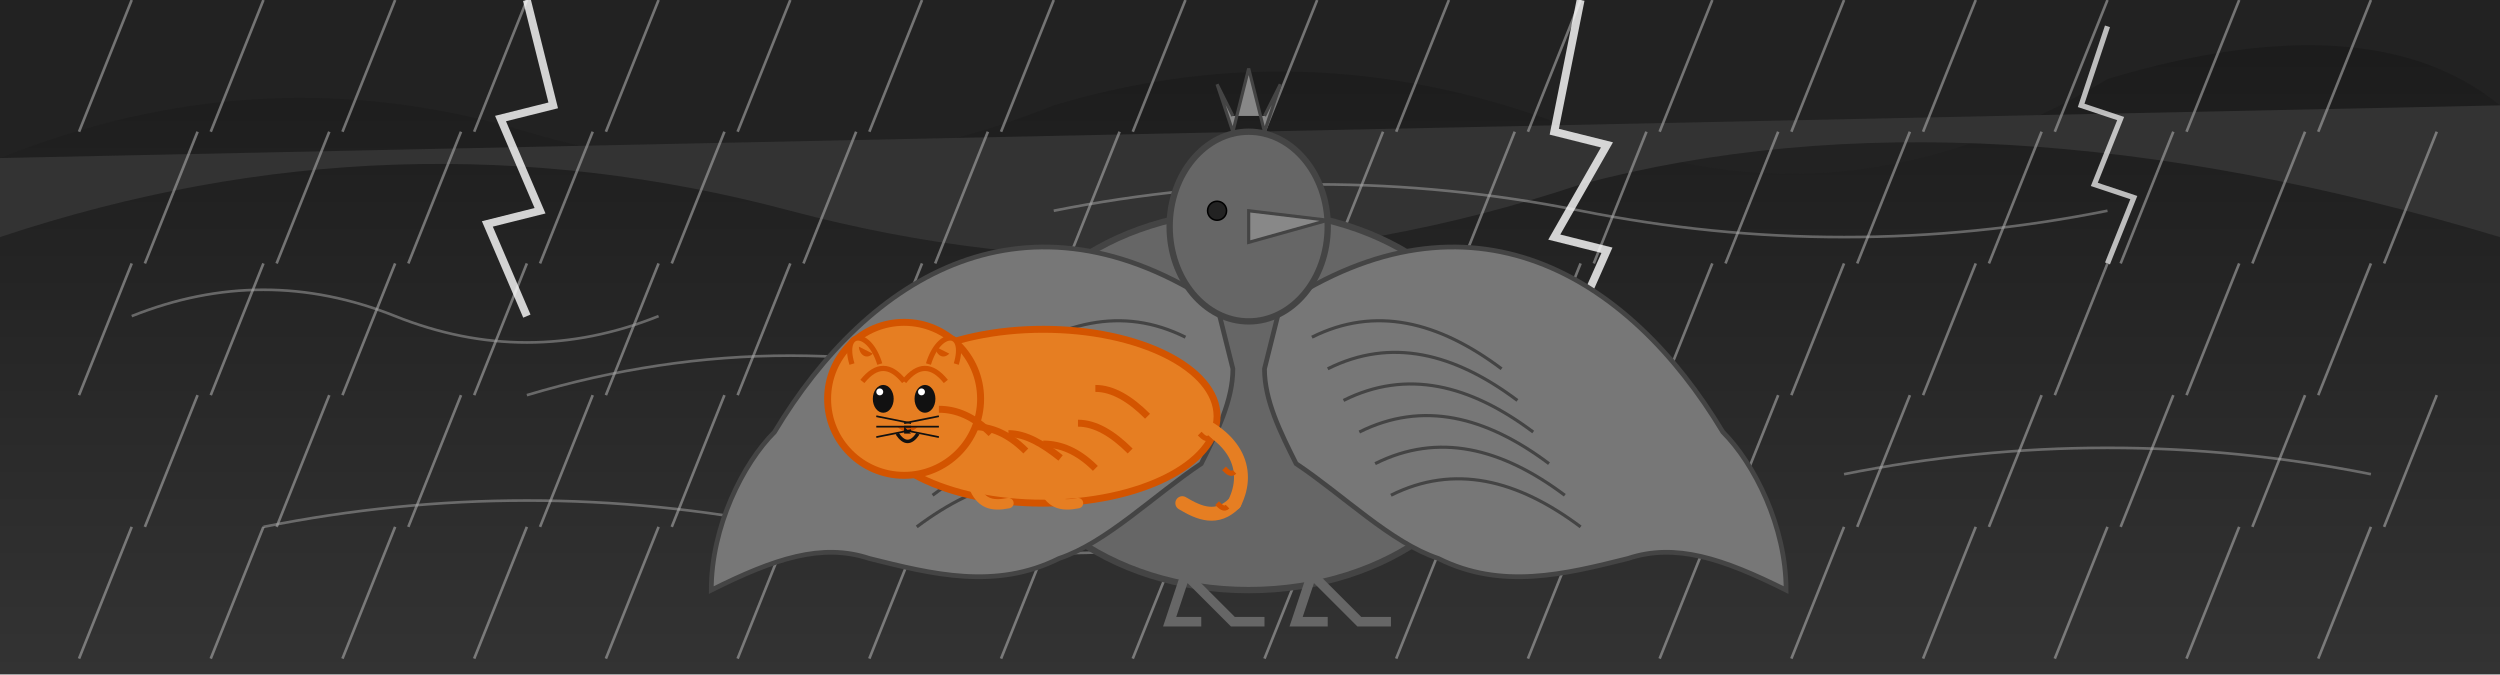
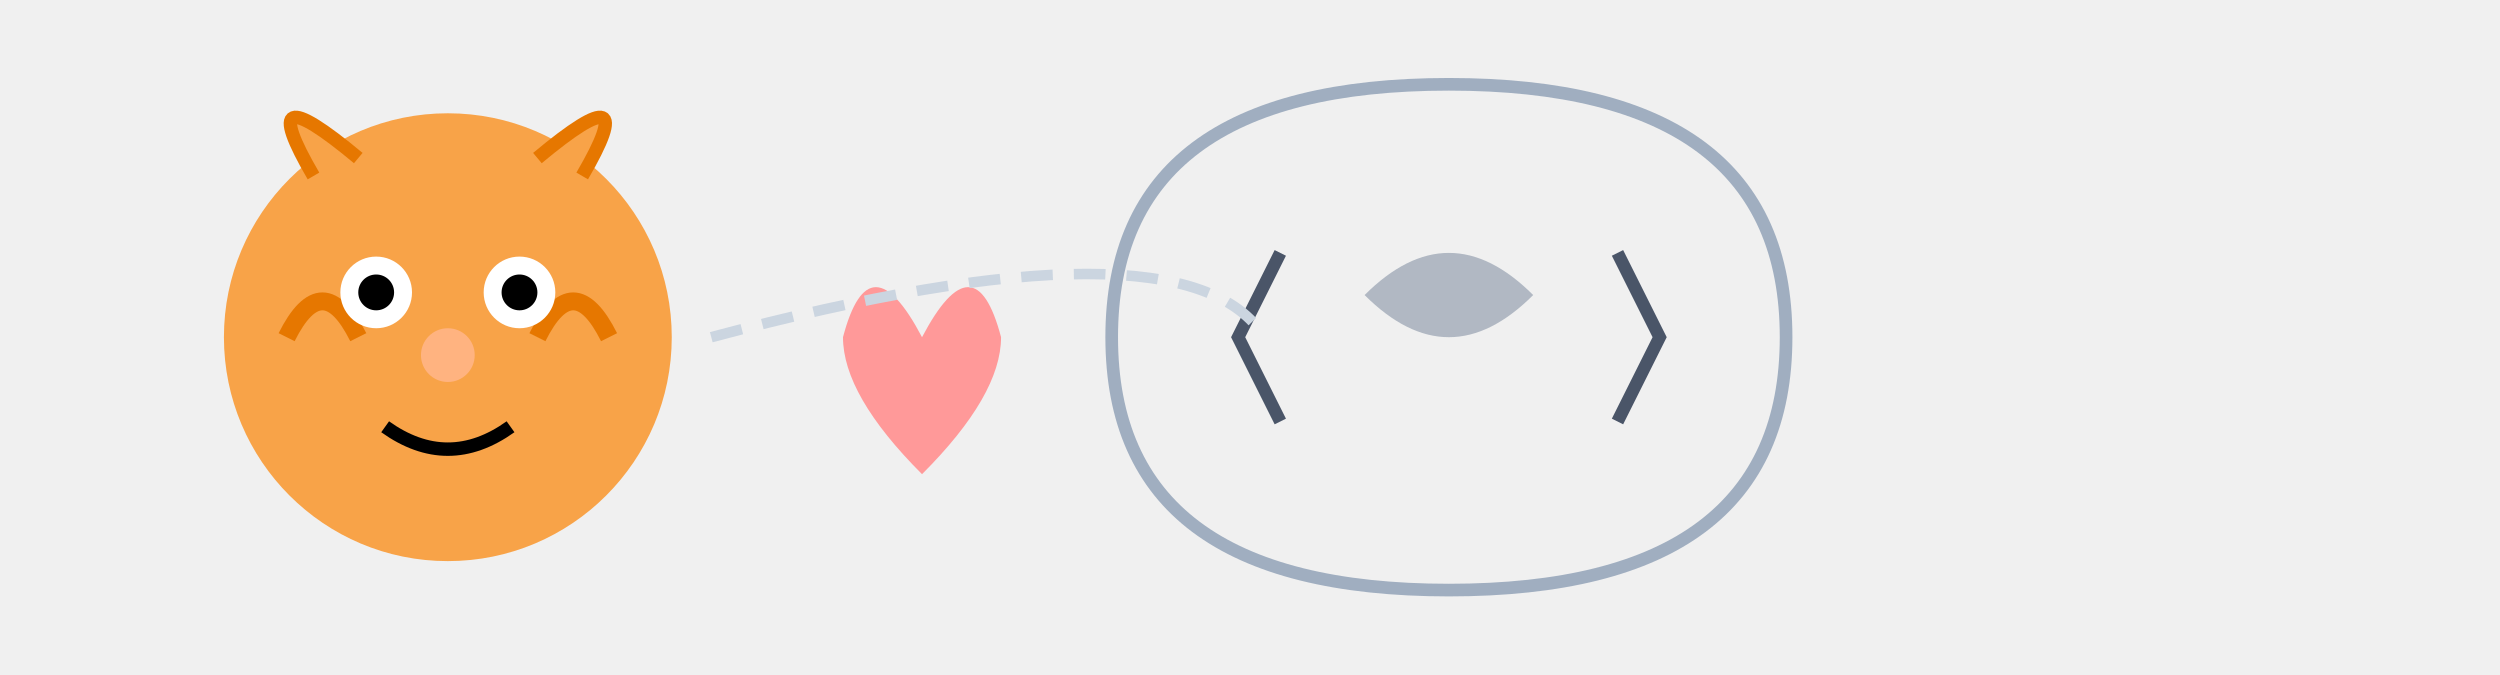
- <svg xmlns="http://www.w3.org/2000/svg" viewBox="0 0 949 256">
-   <defs>
-     <linearGradient id="skyGradient" x1="0%" y1="0%" x2="0%" y2="100%">
-       <stop offset="0%" stop-color="#1a1a1a" stop-opacity="1" />
-       <stop offset="100%" stop-color="#333333" stop-opacity="1" />
-     </linearGradient>
-     <style>
-       @media (prefers-color-scheme: dark) {
-         .sky { fill: #0a0a0a; }
-         .lightning { opacity: 0.9; }
-         .rain { opacity: 0.8; }
-       }
-       
-       /* Gray mode styles */
-       @media (prefers-color-scheme: light) {
-         .sky { fill: #444444; }
-         .lightning { opacity: 0.7; }
-         .rain { opacity: 0.6; }
-       }
-     </style>
-   </defs>
-   <rect class="sky" width="949" height="256" fill="url(#skyGradient)" />
-   <path d="M0,60 Q100,20 200,50 Q300,80 400,40 Q500,10 600,50 Q700,90 800,30 Q900,0 949,40 L949,0 L0,0 Z" fill="#222222" />
-   <path d="M0,90 Q150,40 300,80 Q450,120 600,70 Q750,30 949,90 L949,40 L0,60 Z" fill="#333333" />
-   <g class="rain">
-     <g opacity="0.6">
-       <line x1="50" y1="0" x2="30" y2="50" stroke="#aaaaaa" stroke-width="1" />
-       <line x1="100" y1="0" x2="80" y2="50" stroke="#aaaaaa" stroke-width="1" />
-       <line x1="150" y1="0" x2="130" y2="50" stroke="#aaaaaa" stroke-width="1" />
-       <line x1="200" y1="0" x2="180" y2="50" stroke="#aaaaaa" stroke-width="1" />
-       <line x1="250" y1="0" x2="230" y2="50" stroke="#aaaaaa" stroke-width="1" />
-       <line x1="300" y1="0" x2="280" y2="50" stroke="#aaaaaa" stroke-width="1" />
-       <line x1="350" y1="0" x2="330" y2="50" stroke="#aaaaaa" stroke-width="1" />
-       <line x1="400" y1="0" x2="380" y2="50" stroke="#aaaaaa" stroke-width="1" />
-       <line x1="450" y1="0" x2="430" y2="50" stroke="#aaaaaa" stroke-width="1" />
-       <line x1="500" y1="0" x2="480" y2="50" stroke="#aaaaaa" stroke-width="1" />
-       <line x1="550" y1="0" x2="530" y2="50" stroke="#aaaaaa" stroke-width="1" />
-       <line x1="600" y1="0" x2="580" y2="50" stroke="#aaaaaa" stroke-width="1" />
-       <line x1="650" y1="0" x2="630" y2="50" stroke="#aaaaaa" stroke-width="1" />
-       <line x1="700" y1="0" x2="680" y2="50" stroke="#aaaaaa" stroke-width="1" />
-       <line x1="750" y1="0" x2="730" y2="50" stroke="#aaaaaa" stroke-width="1" />
-       <line x1="800" y1="0" x2="780" y2="50" stroke="#aaaaaa" stroke-width="1" />
-       <line x1="850" y1="0" x2="830" y2="50" stroke="#aaaaaa" stroke-width="1" />
-       <line x1="900" y1="0" x2="880" y2="50" stroke="#aaaaaa" stroke-width="1" />
-     </g>
-     <g opacity="0.6">
-       <line x1="75" y1="50" x2="55" y2="100" stroke="#aaaaaa" stroke-width="1" />
-       <line x1="125" y1="50" x2="105" y2="100" stroke="#aaaaaa" stroke-width="1" />
-       <line x1="175" y1="50" x2="155" y2="100" stroke="#aaaaaa" stroke-width="1" />
-       <line x1="225" y1="50" x2="205" y2="100" stroke="#aaaaaa" stroke-width="1" />
-       <line x1="275" y1="50" x2="255" y2="100" stroke="#aaaaaa" stroke-width="1" />
-       <line x1="325" y1="50" x2="305" y2="100" stroke="#aaaaaa" stroke-width="1" />
-       <line x1="375" y1="50" x2="355" y2="100" stroke="#aaaaaa" stroke-width="1" />
-       <line x1="425" y1="50" x2="405" y2="100" stroke="#aaaaaa" stroke-width="1" />
-       <line x1="475" y1="50" x2="455" y2="100" stroke="#aaaaaa" stroke-width="1" />
-       <line x1="525" y1="50" x2="505" y2="100" stroke="#aaaaaa" stroke-width="1" />
-       <line x1="575" y1="50" x2="555" y2="100" stroke="#aaaaaa" stroke-width="1" />
-       <line x1="625" y1="50" x2="605" y2="100" stroke="#aaaaaa" stroke-width="1" />
-       <line x1="675" y1="50" x2="655" y2="100" stroke="#aaaaaa" stroke-width="1" />
-       <line x1="725" y1="50" x2="705" y2="100" stroke="#aaaaaa" stroke-width="1" />
-       <line x1="775" y1="50" x2="755" y2="100" stroke="#aaaaaa" stroke-width="1" />
-       <line x1="825" y1="50" x2="805" y2="100" stroke="#aaaaaa" stroke-width="1" />
-       <line x1="875" y1="50" x2="855" y2="100" stroke="#aaaaaa" stroke-width="1" />
-       <line x1="925" y1="50" x2="905" y2="100" stroke="#aaaaaa" stroke-width="1" />
-     </g>
-     <g opacity="0.6">
-       <line x1="50" y1="100" x2="30" y2="150" stroke="#aaaaaa" stroke-width="1" />
-       <line x1="100" y1="100" x2="80" y2="150" stroke="#aaaaaa" stroke-width="1" />
-       <line x1="150" y1="100" x2="130" y2="150" stroke="#aaaaaa" stroke-width="1" />
-       <line x1="200" y1="100" x2="180" y2="150" stroke="#aaaaaa" stroke-width="1" />
-       <line x1="250" y1="100" x2="230" y2="150" stroke="#aaaaaa" stroke-width="1" />
-       <line x1="300" y1="100" x2="280" y2="150" stroke="#aaaaaa" stroke-width="1" />
-       <line x1="350" y1="100" x2="330" y2="150" stroke="#aaaaaa" stroke-width="1" />
-       <line x1="400" y1="100" x2="380" y2="150" stroke="#aaaaaa" stroke-width="1" />
-       <line x1="450" y1="100" x2="430" y2="150" stroke="#aaaaaa" stroke-width="1" />
-       <line x1="500" y1="100" x2="480" y2="150" stroke="#aaaaaa" stroke-width="1" />
-       <line x1="550" y1="100" x2="530" y2="150" stroke="#aaaaaa" stroke-width="1" />
-       <line x1="600" y1="100" x2="580" y2="150" stroke="#aaaaaa" stroke-width="1" />
-       <line x1="650" y1="100" x2="630" y2="150" stroke="#aaaaaa" stroke-width="1" />
-       <line x1="700" y1="100" x2="680" y2="150" stroke="#aaaaaa" stroke-width="1" />
-       <line x1="750" y1="100" x2="730" y2="150" stroke="#aaaaaa" stroke-width="1" />
-       <line x1="800" y1="100" x2="780" y2="150" stroke="#aaaaaa" stroke-width="1" />
-       <line x1="850" y1="100" x2="830" y2="150" stroke="#aaaaaa" stroke-width="1" />
-       <line x1="900" y1="100" x2="880" y2="150" stroke="#aaaaaa" stroke-width="1" />
-     </g>
-     <g opacity="0.6">
-       <line x1="75" y1="150" x2="55" y2="200" stroke="#aaaaaa" stroke-width="1" />
-       <line x1="125" y1="150" x2="105" y2="200" stroke="#aaaaaa" stroke-width="1" />
-       <line x1="175" y1="150" x2="155" y2="200" stroke="#aaaaaa" stroke-width="1" />
-       <line x1="225" y1="150" x2="205" y2="200" stroke="#aaaaaa" stroke-width="1" />
-       <line x1="275" y1="150" x2="255" y2="200" stroke="#aaaaaa" stroke-width="1" />
-       <line x1="325" y1="150" x2="305" y2="200" stroke="#aaaaaa" stroke-width="1" />
-       <line x1="375" y1="150" x2="355" y2="200" stroke="#aaaaaa" stroke-width="1" />
-       <line x1="425" y1="150" x2="405" y2="200" stroke="#aaaaaa" stroke-width="1" />
-       <line x1="475" y1="150" x2="455" y2="200" stroke="#aaaaaa" stroke-width="1" />
-       <line x1="525" y1="150" x2="505" y2="200" stroke="#aaaaaa" stroke-width="1" />
-       <line x1="575" y1="150" x2="555" y2="200" stroke="#aaaaaa" stroke-width="1" />
-       <line x1="625" y1="150" x2="605" y2="200" stroke="#aaaaaa" stroke-width="1" />
-       <line x1="675" y1="150" x2="655" y2="200" stroke="#aaaaaa" stroke-width="1" />
-       <line x1="725" y1="150" x2="705" y2="200" stroke="#aaaaaa" stroke-width="1" />
-       <line x1="775" y1="150" x2="755" y2="200" stroke="#aaaaaa" stroke-width="1" />
-       <line x1="825" y1="150" x2="805" y2="200" stroke="#aaaaaa" stroke-width="1" />
-       <line x1="875" y1="150" x2="855" y2="200" stroke="#aaaaaa" stroke-width="1" />
-       <line x1="925" y1="150" x2="905" y2="200" stroke="#aaaaaa" stroke-width="1" />
-     </g>
-     <g opacity="0.6">
-       <line x1="50" y1="200" x2="30" y2="250" stroke="#aaaaaa" stroke-width="1" />
-       <line x1="100" y1="200" x2="80" y2="250" stroke="#aaaaaa" stroke-width="1" />
-       <line x1="150" y1="200" x2="130" y2="250" stroke="#aaaaaa" stroke-width="1" />
-       <line x1="200" y1="200" x2="180" y2="250" stroke="#aaaaaa" stroke-width="1" />
-       <line x1="250" y1="200" x2="230" y2="250" stroke="#aaaaaa" stroke-width="1" />
-       <line x1="300" y1="200" x2="280" y2="250" stroke="#aaaaaa" stroke-width="1" />
-       <line x1="350" y1="200" x2="330" y2="250" stroke="#aaaaaa" stroke-width="1" />
-       <line x1="400" y1="200" x2="380" y2="250" stroke="#aaaaaa" stroke-width="1" />
-       <line x1="450" y1="200" x2="430" y2="250" stroke="#aaaaaa" stroke-width="1" />
-       <line x1="500" y1="200" x2="480" y2="250" stroke="#aaaaaa" stroke-width="1" />
-       <line x1="550" y1="200" x2="530" y2="250" stroke="#aaaaaa" stroke-width="1" />
-       <line x1="600" y1="200" x2="580" y2="250" stroke="#aaaaaa" stroke-width="1" />
-       <line x1="650" y1="200" x2="630" y2="250" stroke="#aaaaaa" stroke-width="1" />
-       <line x1="700" y1="200" x2="680" y2="250" stroke="#aaaaaa" stroke-width="1" />
-       <line x1="750" y1="200" x2="730" y2="250" stroke="#aaaaaa" stroke-width="1" />
-       <line x1="800" y1="200" x2="780" y2="250" stroke="#aaaaaa" stroke-width="1" />
-       <line x1="850" y1="200" x2="830" y2="250" stroke="#aaaaaa" stroke-width="1" />
-       <line x1="900" y1="200" x2="880" y2="250" stroke="#aaaaaa" stroke-width="1" />
-     </g>
+ <svg xmlns="http://www.w3.org/2000/svg" version="1.1" width="949" height="256" viewbox="0 0 949 256">
+   <g transform="translate(170, 128) scale(3.4)">
+     <circle cx="0" cy="0" r="25" fill="#f8a348" />
+     <path d="M-15 -18 Q-22 -30 -10 -20" fill="#f8a348" stroke="#e67700" stroke-width="1.5" />
+     <path d="M15 -18 Q22 -30 10 -20" fill="#f8a348" stroke="#e67700" stroke-width="1.5" />
+     <path d="M-18 0 Q-14 -8 -10 0" stroke="#e67700" stroke-width="2" fill="none" />
+     <path d="M18 0 Q14 -8 10 0" stroke="#e67700" stroke-width="2" fill="none" />
+     <circle cx="-8" cy="-5" r="4" fill="white" />
+     <circle cx="8" cy="-5" r="4" fill="white" />
+     <circle cx="-8" cy="-5" r="2" fill="black" />
+     <circle cx="8" cy="-5" r="2" fill="black" />
+     <circle cx="0" cy="2" r="3" fill="#ffb380" />
+     <path d="M-7 10 Q0 15 7 10" stroke="black" stroke-width="1.5" fill="none" />
  </g>
-   <path d="M50,120 Q100,100 150,120 Q200,140 250,120" fill="none" stroke="#aaaaaa" stroke-width="1" opacity="0.5" />
-   <path d="M200,150 Q300,120 400,150 Q500,180 600,150" fill="none" stroke="#aaaaaa" stroke-width="1" opacity="0.5" />
-   <path d="M400,80 Q500,60 600,80 Q700,100 800,80" fill="none" stroke="#aaaaaa" stroke-width="1" opacity="0.5" />
-   <path d="M700,180 Q800,160 900,180" fill="none" stroke="#aaaaaa" stroke-width="1" opacity="0.5" />
-   <path d="M100,200 Q200,180 300,200 Q400,220 500,200" fill="none" stroke="#aaaaaa" stroke-width="1" opacity="0.5" />
-   <g class="lightning">
-     <path d="M200,0 L210,40 L190,45 L205,80 L185,85 L200,120" fill="none" stroke="#ffffff" stroke-width="3" opacity="0.8" />
-     <path d="M600,0 L590,50 L610,55 L590,90 L610,95 L590,140" fill="none" stroke="#ffffff" stroke-width="3" opacity="0.8" />
-     <path d="M800,10 L790,40 L805,45 L795,70 L810,75 L800,100" fill="none" stroke="#ffffff" stroke-width="2" opacity="0.7" />
+   <path d="M320 128 Q330 90 350 128 Q370 90 380 128 Q380 150 350 180 Q320 150 320 128" fill="#ff9999" />
+   <g transform="translate(550, 128) scale(3.2)">
+     <path d="M0 -30 Q40 -30 40 0 Q40 30 0 30 Q-40 30 -40 0 Q-40 -30 0 -30" fill="none" stroke="#a0aec0" stroke-width="1.5" />
+     <path d="M-20 -10 L-25 0 L-20 10" stroke="#4a5568" stroke-width="1.5" fill="none" />
+     <path d="M20 -10 L25 0 L20 10" stroke="#4a5568" stroke-width="1.5" fill="none" />
+     <path d="M-10 -5 Q0 -15 10 -5 Q0 5 -10 -5" fill="#718096" opacity="0.5" />
  </g>
-   <g transform="translate(474, 128) scale(1.2)">
-     <ellipse cx="0" cy="20" rx="80" ry="60" fill="#666666" stroke="#444444" stroke-width="2" />
-     <path d="M-10,-10               C-70,-50 -120,-20 -150,30               C-160,40 -170,60 -170,80               C-150,70 -135,65 -120,70              C-100,75 -80,80 -60,70              C-45,65 -30,50 -15,40              C-10,30 -5,20 -5,10 Z" fill="#777777" stroke="#444444" stroke-width="1.5" />
-     <path d="M-20,0 C-40,-10 -60,-5 -80,10" fill="none" stroke="#444444" stroke-width="1" />
-     <path d="M-25,10 C-45,0 -65,5 -85,20" fill="none" stroke="#444444" stroke-width="1" />
-     <path d="M-30,20 C-50,10 -70,15 -90,30" fill="none" stroke="#444444" stroke-width="1" />
-     <path d="M-35,30 C-55,20 -75,25 -95,40" fill="none" stroke="#444444" stroke-width="1" />
-     <path d="M-40,40 C-60,30 -80,35 -100,50" fill="none" stroke="#444444" stroke-width="1" />
-     <path d="M-45,50 C-65,40 -85,45 -105,60" fill="none" stroke="#444444" stroke-width="1" />
-     <path d="M10,-10               C70,-50 120,-20 150,30               C160,40 170,60 170,80               C150,70 135,65 120,70              C100,75 80,80 60,70              C45,65 30,50 15,40              C10,30 5,20 5,10 Z" fill="#777777" stroke="#444444" stroke-width="1.5" />
-     <path d="M20,0 C40,-10 60,-5 80,10" fill="none" stroke="#444444" stroke-width="1" />
-     <path d="M25,10 C45,0 65,5 85,20" fill="none" stroke="#444444" stroke-width="1" />
-     <path d="M30,20 C50,10 70,15 90,30" fill="none" stroke="#444444" stroke-width="1" />
-     <path d="M35,30 C55,20 75,25 95,40" fill="none" stroke="#444444" stroke-width="1" />
-     <path d="M40,40 C60,30 80,35 100,50" fill="none" stroke="#444444" stroke-width="1" />
-     <path d="M45,50 C65,40 85,45 105,60" fill="none" stroke="#444444" stroke-width="1" />
-     <ellipse cx="0" cy="-35" rx="25" ry="30" fill="#666666" stroke="#444444" stroke-width="2" />
-     <path d="M0,-40 L25,-37 L0,-30 Z" fill="#888888" stroke="#444444" stroke-width="1" />
-     <path d="M-5,-70 L-10,-80 L-5,-65 L0,-85 L5,-65 L10,-80 L5,-70" fill="#888888" stroke="#444444" stroke-width="1" />
-     <circle cx="-10" cy="-40" r="3" fill="#222222" stroke="#000000" stroke-width="0.5" />
-     <path d="M-20,75 L-25,90 L-15,90 M-20,75 L-5,90 L5,90" fill="none" stroke="#666666" stroke-width="3" />
-     <path d="M20,75 L15,90 L25,90 M20,75 L35,90 L45,90" fill="none" stroke="#666666" stroke-width="3" />
-     <g transform="translate(-65, 25) scale(1.1) rotate(0)">
-       <ellipse cx="0" cy="0" rx="50" ry="25" fill="#e67e22" stroke="#d35400" stroke-width="2" />
-       <circle cx="-40" cy="-5" r="22" fill="#e67e22" stroke="#d35400" stroke-width="2" />
-       <path d="M30,0 C25,-5 20,-8 15,-8" fill="none" stroke="#d35400" stroke-width="2" />
-       <path d="M25,10 C20,5 15,2 10,2" fill="none" stroke="#d35400" stroke-width="2" />
-       <path d="M15,15 C10,10 5,8 0,8" fill="none" stroke="#d35400" stroke-width="2" />
-       <path d="M5,12 C0,8 -5,5 -10,5" fill="none" stroke="#d35400" stroke-width="2" />
-       <path d="M-5,10 C-10,5 -15,3 -20,3" fill="none" stroke="#d35400" stroke-width="2" />
-       <path d="M-15,5 C-20,0 -25,-2 -30,-2" fill="none" stroke="#d35400" stroke-width="2" />
-       <path d="M-52,-10 C-48,-15 -44,-15 -40,-10" fill="none" stroke="#d35400" stroke-width="1.5" />
-       <path d="M-40,-10 C-36,-15 -32,-15 -28,-10" fill="none" stroke="#d35400" stroke-width="1.5" />
-       <path d="M-55,-15 C-58,-25 -50,-25 -47,-15" fill="#e67e22" stroke="#d35400" stroke-width="1.5" />
-       <path d="M-33,-15 C-30,-25 -22,-25 -25,-15" fill="#e67e22" stroke="#d35400" stroke-width="1.5" />
-       <path d="M-53,-20 C-53,-18 -51,-16 -49,-18" fill="#d35400" stroke="none" />
-       <path d="M-31,-20 C-31,-18 -29,-16 -27,-18" fill="#d35400" stroke="none" />
-       <ellipse cx="-46" cy="-5" rx="3" ry="4" fill="#111111" />
-       <ellipse cx="-34" cy="-5" rx="3" ry="4" fill="#111111" />
-       <circle cx="-47" cy="-7" r="1" fill="#ffffff" />
-       <circle cx="-35" cy="-7" r="1" fill="#ffffff" />
-       <path d="M-42,3 C-40,5 -38,5 -36,3" fill="#d35400" />
-       <path d="M-40,3 L-40,5 L-38,5 Z" fill="#111111" />
-       <path d="M-42,5 C-40,8 -38,8 -36,5" fill="none" stroke="#111111" stroke-width="1" />
-       <path d="M-38,2 L-48,0" fill="none" stroke="#111111" stroke-width="0.5" />
-       <path d="M-38,3 L-48,3" fill="none" stroke="#111111" stroke-width="0.5" />
-       <path d="M-38,4 L-48,6" fill="none" stroke="#111111" stroke-width="0.5" />
-       <path d="M-40,2 L-30,0" fill="none" stroke="#111111" stroke-width="0.5" />
-       <path d="M-40,3 L-30,3" fill="none" stroke="#111111" stroke-width="0.5" />
-       <path d="M-40,4 L-30,6" fill="none" stroke="#111111" stroke-width="0.5" />
-       <path d="M-20,20 C-18,25 -15,26 -10,25" fill="none" stroke="#e67e22" stroke-width="3" stroke-linecap="round" />
-       <path d="M0,20 C2,25 5,26 10,25" fill="none" stroke="#e67e22" stroke-width="3" stroke-linecap="round" />
-       <path d="M-15,15 C-13,20 -10,21 -5,20" fill="none" stroke="#e67e22" stroke-width="3" stroke-linecap="round" />
-       <path d="M5,15 C7,20 10,21 15,20" fill="none" stroke="#e67e22" stroke-width="3" stroke-linecap="round" />
-       <path d="M40,0 C55,5 60,15 55,25" fill="none" stroke="#e67e22" stroke-width="4" stroke-linecap="round" />
-       <path d="M55,25 C50,30 45,28 40,25" fill="none" stroke="#e67e22" stroke-width="4" stroke-linecap="round" />
-       <path d="M45,5 C46,6 47,7 48,6" fill="none" stroke="#d35400" stroke-width="1.5" />
-       <path d="M52,15 C53,16 54,17 55,16" fill="none" stroke="#d35400" stroke-width="1.5" />
-       <path d="M50,25 C51,26 52,27 53,26" fill="none" stroke="#d35400" stroke-width="1.5" />
-     </g>
-   </g>
+   <path d="M270 128 Q450 80 480 128" stroke="#cbd5e0" stroke-width="4" stroke-dasharray="12,8" fill="none" />
</svg>
